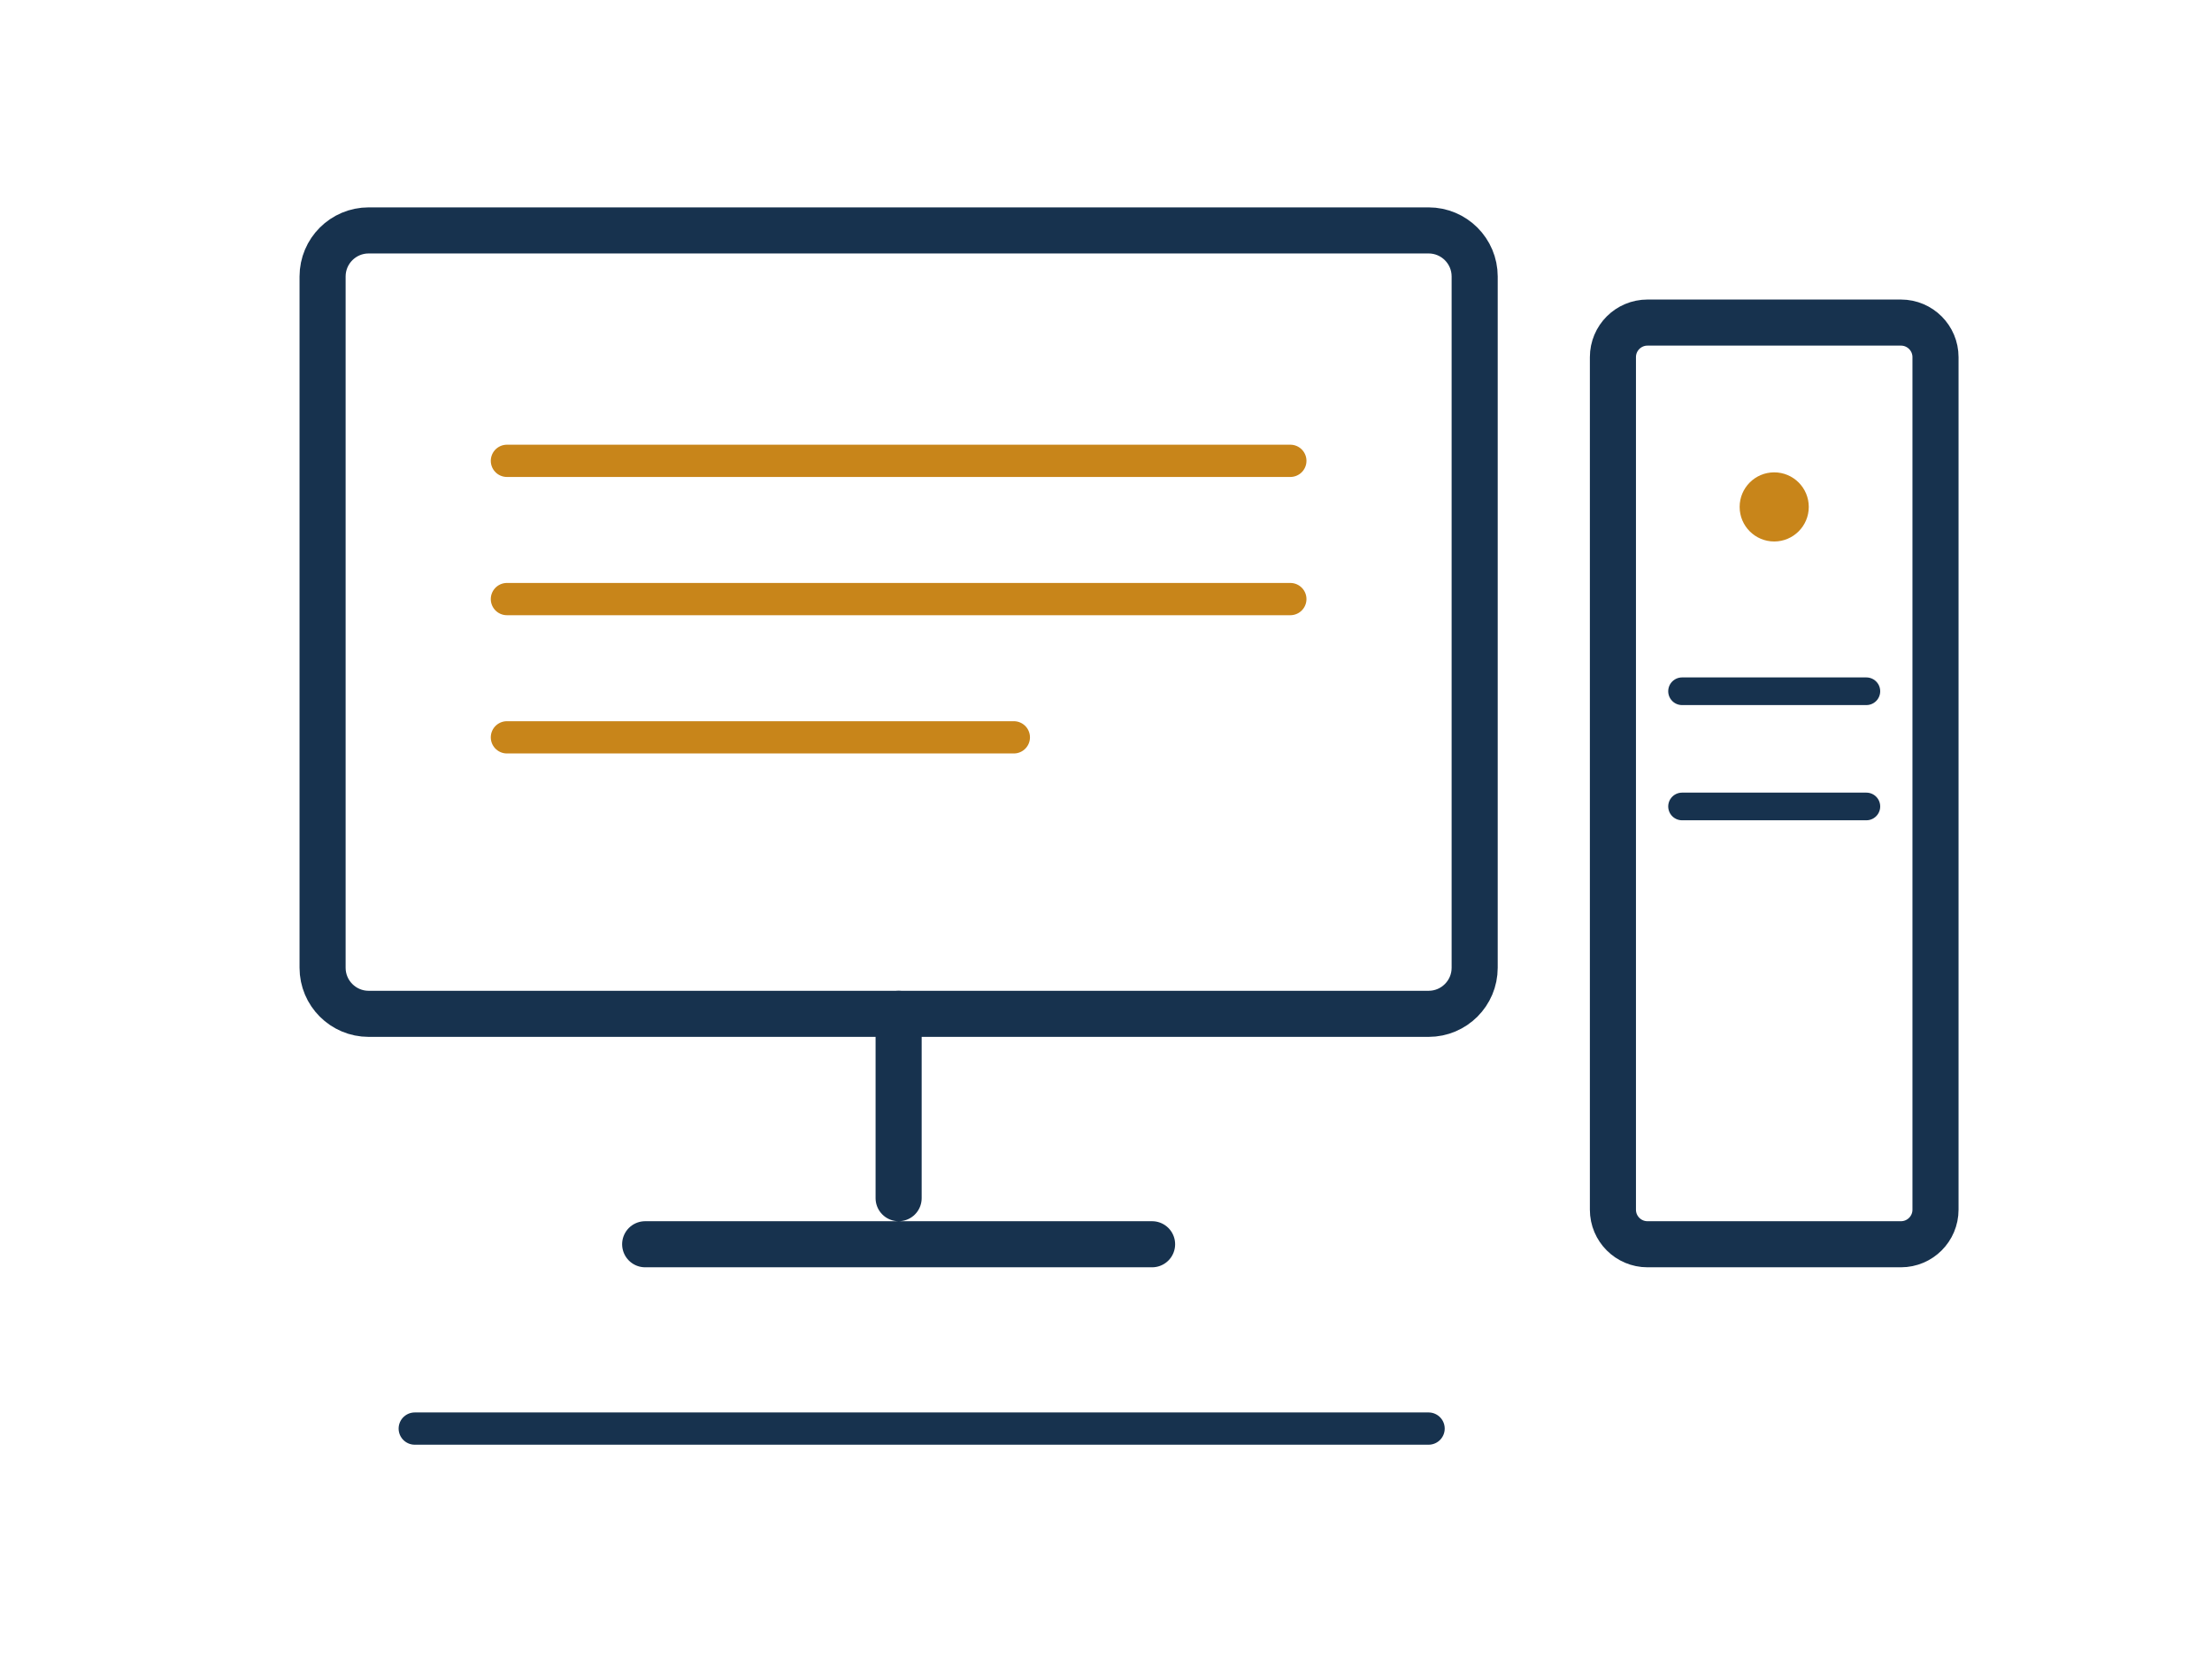
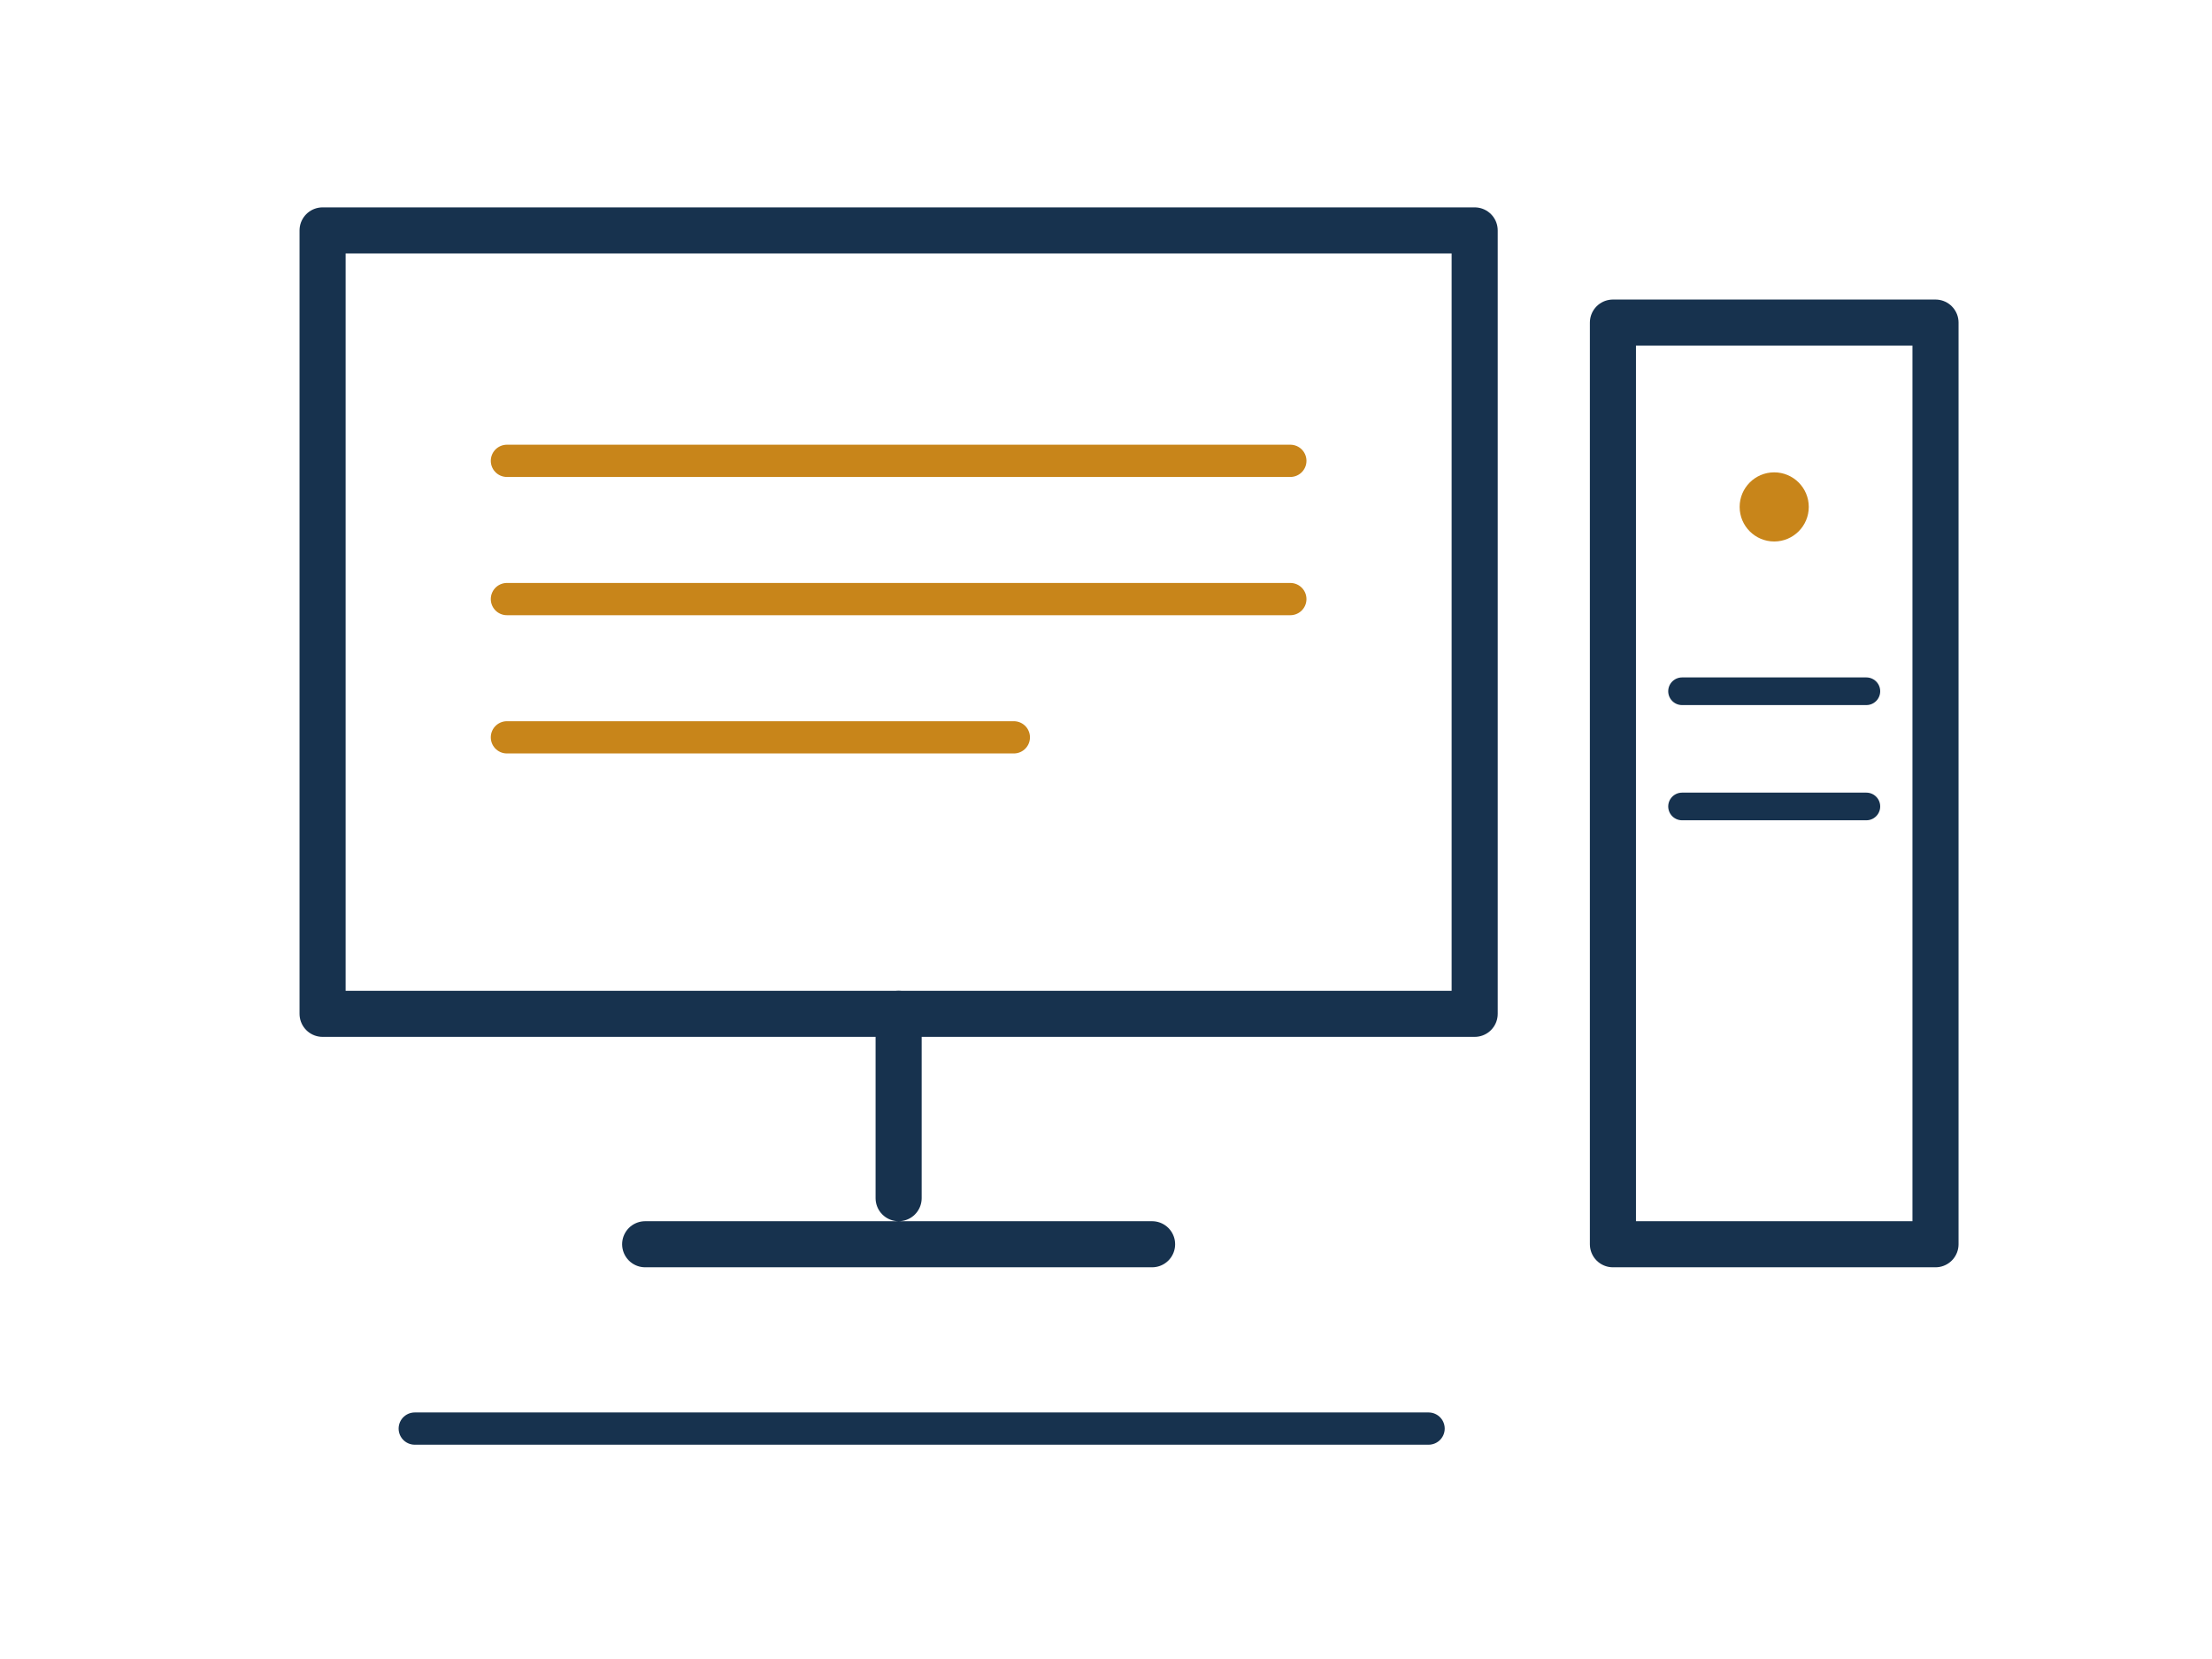
<svg xmlns="http://www.w3.org/2000/svg" viewBox="0 0 96 72" fill="none" stroke="#17324E" stroke-width="2" stroke-linecap="round" stroke-linejoin="round">
-   <rect x="14" y="10" width="50" height="34" rx="2" />
+   <rect x="14" y="10" width="50" height="34" />
  <path d="M39 44v8M28 54h22" />
-   <rect x="70" y="14" width="14" height="40" rx="1.5" />
+   <rect x="70" y="14" width="14" height="40" />
  <circle cx="77" cy="22" r="1.5" fill="#C8851A" stroke="none" />
  <path d="M73 30h8M73 35h8" stroke-width="1.2" />
  <path d="M18 62h44" stroke-width="1.4" />
  <path d="M22 20h34M22 26h34M22 32h22" stroke="#C8851A" stroke-width="1.4" />
</svg>
